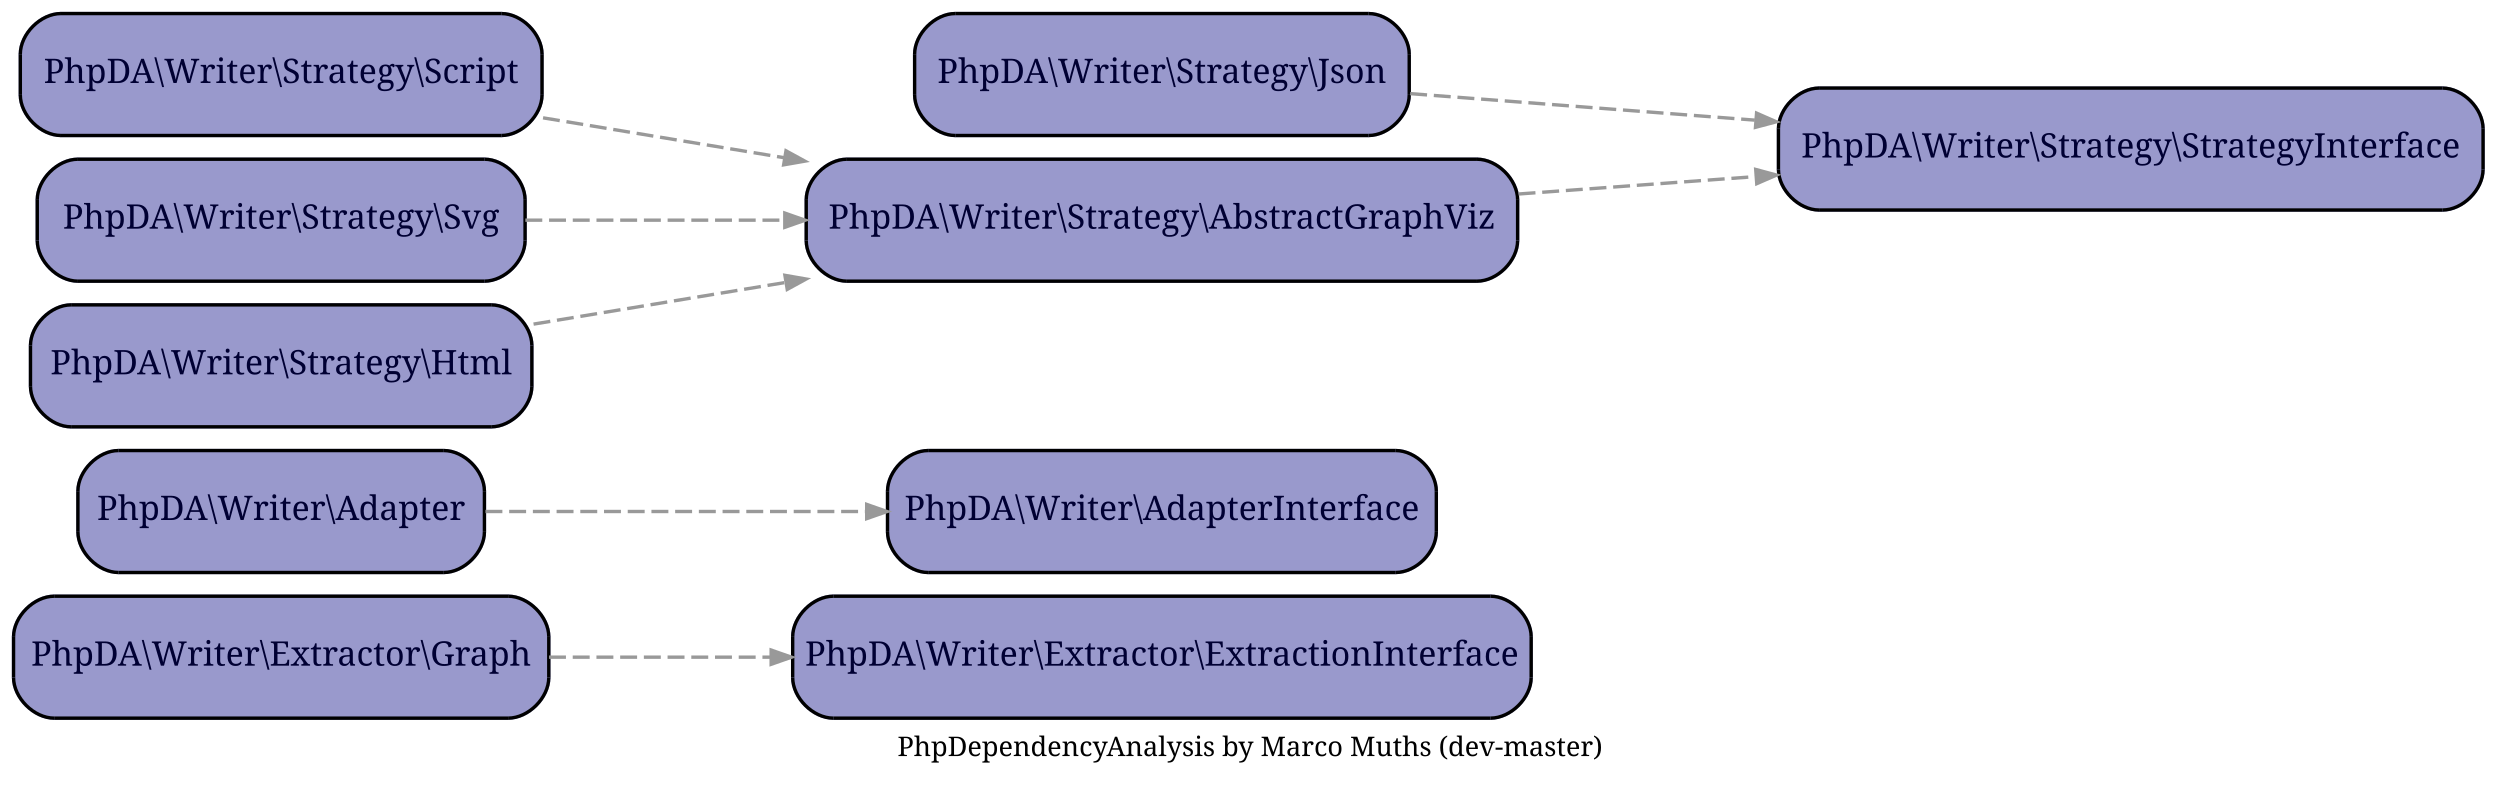
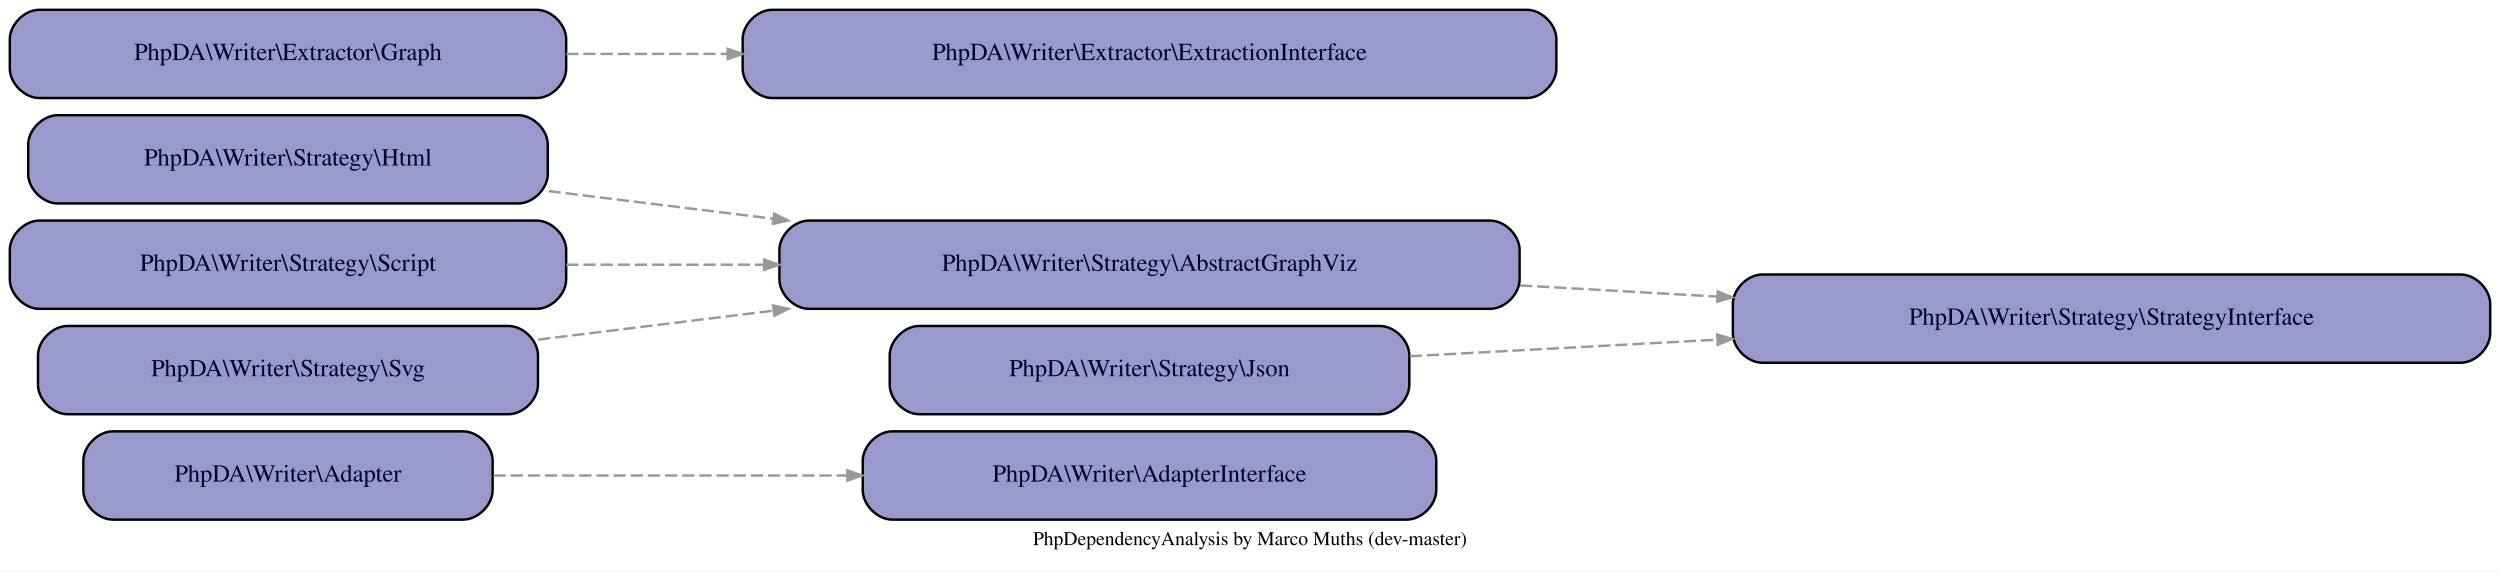
- <svg xmlns="http://www.w3.org/2000/svg" width="738pt" height="234pt" viewBox="0.00 0.00 738.00 234.00">
-   <g id="graph1" class="graph" transform="scale(1 1) rotate(0) translate(4 230)">
-     <polygon fill="white" stroke="white" points="-4,5 -4,-230 735,-230 735,5 -4,5" />
-     <text text-anchor="middle" x="365" y="-6.8" font-family="Times Roman,serif" font-size="8.00">PhpDependencyAnalysis by Marco Muths (dev-master)</text>
+ <svg xmlns="http://www.w3.org/2000/svg" width="1020pt" height="233pt" viewBox="0.00 0.00 1020.00 233.00">
+   <g id="graph0" class="graph" transform="scale(1 1) rotate(0) translate(4 229)">
+     <polygon fill="white" stroke="none" points="-4,4 -4,-229 1016,-229 1016,4 -4,4" />
+     <text text-anchor="middle" x="506" y="-6.6" font-family="Times,serif" font-size="8.00">PhpDependencyAnalysis by Marco Muths (dev-master)</text>
    <g id="node1" class="node">
-       <polygon fill="#9999cc" stroke="#9999cc" points="146,-54 12,-54 4.73695e-14,-42 2.36848e-14,-30 12,-18 146,-18 158,-30 158,-42 146,-54" />
-       <path fill="#9999cc" stroke="#9999cc" d="M12,-54C6,-54 5.92119e-14,-48 4.73695e-14,-42" />
-       <path fill="#9999cc" stroke="#9999cc" d="M2.36848e-14,-30C1.18424e-14,-24 6,-18 12,-18" />
-       <path fill="#9999cc" stroke="#9999cc" d="M146,-18C152,-18 158,-24 158,-30" />
-       <path fill="#9999cc" stroke="#9999cc" d="M158,-42C158,-48 152,-54 146,-54" />
-       <polyline fill="none" stroke="black" points="146,-54 12,-54 " />
-       <path fill="none" stroke="black" d="M12,-54C6,-54 5.92119e-14,-48 4.73695e-14,-42" />
-       <polyline fill="none" stroke="black" points="4.73695e-14,-42 2.36848e-14,-30 " />
-       <path fill="none" stroke="black" d="M2.36848e-14,-30C1.18424e-14,-24 6,-18 12,-18" />
-       <polyline fill="none" stroke="black" points="12,-18 146,-18 " />
-       <path fill="none" stroke="black" d="M146,-18C152,-18 158,-24 158,-30" />
-       <polyline fill="none" stroke="black" points="158,-30 158,-42 " />
-       <path fill="none" stroke="black" d="M158,-42C158,-48 152,-54 146,-54" />
-       <text text-anchor="middle" x="79" y="-33.5" font-family="Times Roman,serif" font-size="10.00" fill="#000033">PhpDA\Writer\Extractor\Graph</text>
+       <path fill="#9999cc" stroke="black" d="M185,-53C185,-53 42,-53 42,-53 36,-53 30,-47 30,-41 30,-41 30,-29 30,-29 30,-23 36,-17 42,-17 42,-17 185,-17 185,-17 191,-17 197,-23 197,-29 197,-29 197,-41 197,-41 197,-47 191,-53 185,-53" />
+       <text text-anchor="middle" x="113.5" y="-32.5" font-family="Times,serif" font-size="10.00" fill="#000033">PhpDA\Writer\Adapter</text>
    </g>
    <g id="node2" class="node">
-       <polygon fill="#9999cc" stroke="#9999cc" points="436,-54 242,-54 230,-42 230,-30 242,-18 436,-18 448,-30 448,-42 436,-54" />
-       <path fill="#9999cc" stroke="#9999cc" d="M242,-54C236,-54 230,-48 230,-42" />
-       <path fill="#9999cc" stroke="#9999cc" d="M230,-30C230,-24 236,-18 242,-18" />
-       <path fill="#9999cc" stroke="#9999cc" d="M436,-18C442,-18 448,-24 448,-30" />
-       <path fill="#9999cc" stroke="#9999cc" d="M448,-42C448,-48 442,-54 436,-54" />
-       <polyline fill="none" stroke="black" points="436,-54 242,-54 " />
-       <path fill="none" stroke="black" d="M242,-54C236,-54 230,-48 230,-42" />
-       <polyline fill="none" stroke="black" points="230,-42 230,-30 " />
-       <path fill="none" stroke="black" d="M230,-30C230,-24 236,-18 242,-18" />
-       <polyline fill="none" stroke="black" points="242,-18 436,-18 " />
-       <path fill="none" stroke="black" d="M436,-18C442,-18 448,-24 448,-30" />
-       <polyline fill="none" stroke="black" points="448,-30 448,-42 " />
-       <path fill="none" stroke="black" d="M448,-42C448,-48 442,-54 436,-54" />
-       <text text-anchor="middle" x="339" y="-33.5" font-family="Times Roman,serif" font-size="10.00" fill="#000033">PhpDA\Writer\Extractor\ExtractionInterface</text>
+       <path fill="#9999cc" stroke="black" d="M570,-53C570,-53 360,-53 360,-53 354,-53 348,-47 348,-41 348,-41 348,-29 348,-29 348,-23 354,-17 360,-17 360,-17 570,-17 570,-17 576,-17 582,-23 582,-29 582,-29 582,-41 582,-41 582,-47 576,-53 570,-53" />
+       <text text-anchor="middle" x="465" y="-32.5" font-family="Times,serif" font-size="10.00" fill="#000033">PhpDA\Writer\AdapterInterface</text>
+     </g>
+     <g id="edge1" class="edge">
+       <path fill="none" stroke="#999999" stroke-dasharray="5,2" d="M197.327,-35C240.398,-35 293.885,-35 341.626,-35" />
+       <polygon fill="#999999" stroke="#999999" points="341.718,-37.1 347.718,-35 341.718,-32.9 341.718,-37.1" />
+     </g>
+     <g id="node3" class="node">
+       <path fill="#9999cc" stroke="black" d="M207.5,-182C207.5,-182 19.5,-182 19.5,-182 13.5,-182 7.5,-176 7.5,-170 7.5,-170 7.5,-158 7.5,-158 7.5,-152 13.5,-146 19.5,-146 19.5,-146 207.5,-146 207.5,-146 213.5,-146 219.5,-152 219.5,-158 219.5,-158 219.5,-170 219.5,-170 219.5,-176 213.5,-182 207.5,-182" />
+       <text text-anchor="middle" x="113.5" y="-161.5" font-family="Times,serif" font-size="10.00" fill="#000033">PhpDA\Writer\Strategy\Html</text>
+     </g>
+     <g id="node4" class="node">
+       <path fill="#9999cc" stroke="black" d="M604,-139C604,-139 326,-139 326,-139 320,-139 314,-133 314,-127 314,-127 314,-115 314,-115 314,-109 320,-103 326,-103 326,-103 604,-103 604,-103 610,-103 616,-109 616,-115 616,-115 616,-127 616,-127 616,-133 610,-139 604,-139" />
+       <text text-anchor="middle" x="465" y="-118.5" font-family="Times,serif" font-size="10.00" fill="#000033">PhpDA\Writer\Strategy\AbstractGraphViz</text>
    </g>
    <g id="edge2" class="edge">
-       <path fill="none" stroke="#999999" stroke-dasharray="5,2" d="M158.068,-36C178.688,-36 201.34,-36 223.429,-36" />
-       <polygon fill="#999999" stroke="#999999" points="223.642,-38.1 229.642,-36 223.642,-33.9 223.642,-38.1" />
+       <path fill="none" stroke="#999999" stroke-dasharray="5,2" d="M219.835,-151.04C248.665,-147.493 280.505,-143.576 311.405,-139.774" />
+       <polygon fill="#999999" stroke="#999999" points="311.873,-141.833 317.571,-139.016 311.36,-137.664 311.873,-141.833" />
    </g>
-     <g id="node3" class="node">
-       <polygon fill="#9999cc" stroke="#9999cc" points="408,-97 270,-97 258,-85 258,-73 270,-61 408,-61 420,-73 420,-85 408,-97" />
-       <path fill="#9999cc" stroke="#9999cc" d="M270,-97C264,-97 258,-91 258,-85" />
-       <path fill="#9999cc" stroke="#9999cc" d="M258,-73C258,-67 264,-61 270,-61" />
-       <path fill="#9999cc" stroke="#9999cc" d="M408,-61C414,-61 420,-67 420,-73" />
-       <path fill="#9999cc" stroke="#9999cc" d="M420,-85C420,-91 414,-97 408,-97" />
-       <polyline fill="none" stroke="black" points="408,-97 270,-97 " />
-       <path fill="none" stroke="black" d="M270,-97C264,-97 258,-91 258,-85" />
-       <polyline fill="none" stroke="black" points="258,-85 258,-73 " />
-       <path fill="none" stroke="black" d="M258,-73C258,-67 264,-61 270,-61" />
-       <polyline fill="none" stroke="black" points="270,-61 408,-61 " />
-       <path fill="none" stroke="black" d="M408,-61C414,-61 420,-67 420,-73" />
-       <polyline fill="none" stroke="black" points="420,-73 420,-85 " />
-       <path fill="none" stroke="black" d="M420,-85C420,-91 414,-97 408,-97" />
-       <text text-anchor="middle" x="339" y="-76.5" font-family="Times Roman,serif" font-size="10.00" fill="#000033">PhpDA\Writer\AdapterInterface</text>
+     <g id="node5" class="node">
+       <path fill="#9999cc" stroke="black" d="M1000,-117C1000,-117 715,-117 715,-117 709,-117 703,-111 703,-105 703,-105 703,-93 703,-93 703,-87 709,-81 715,-81 715,-81 1000,-81 1000,-81 1006,-81 1012,-87 1012,-93 1012,-93 1012,-105 1012,-105 1012,-111 1006,-117 1000,-117" />
+       <text text-anchor="middle" x="857.5" y="-96.5" font-family="Times,serif" font-size="10.00" fill="#000033">PhpDA\Writer\Strategy\StrategyInterface</text>
    </g>
-     <g id="node4" class="node">
-       <polygon fill="#9999cc" stroke="#9999cc" points="127,-97 31,-97 19,-85 19,-73 31,-61 127,-61 139,-73 139,-85 127,-97" />
-       <path fill="#9999cc" stroke="#9999cc" d="M31,-97C25,-97 19,-91 19,-85" />
-       <path fill="#9999cc" stroke="#9999cc" d="M19,-73C19,-67 25,-61 31,-61" />
-       <path fill="#9999cc" stroke="#9999cc" d="M127,-61C133,-61 139,-67 139,-73" />
-       <path fill="#9999cc" stroke="#9999cc" d="M139,-85C139,-91 133,-97 127,-97" />
-       <polyline fill="none" stroke="black" points="127,-97 31,-97 " />
-       <path fill="none" stroke="black" d="M31,-97C25,-97 19,-91 19,-85" />
-       <polyline fill="none" stroke="black" points="19,-85 19,-73 " />
-       <path fill="none" stroke="black" d="M19,-73C19,-67 25,-61 31,-61" />
-       <polyline fill="none" stroke="black" points="31,-61 127,-61 " />
-       <path fill="none" stroke="black" d="M127,-61C133,-61 139,-67 139,-73" />
-       <polyline fill="none" stroke="black" points="139,-73 139,-85 " />
-       <path fill="none" stroke="black" d="M139,-85C139,-91 133,-97 127,-97" />
-       <text text-anchor="middle" x="79" y="-76.5" font-family="Times Roman,serif" font-size="10.00" fill="#000033">PhpDA\Writer\Adapter</text>
+     <g id="edge3" class="edge">
+       <path fill="none" stroke="#999999" stroke-dasharray="5,2" d="M616.14,-112.541C642.521,-111.055 670.064,-109.503 696.696,-108.003" />
+       <polygon fill="#999999" stroke="#999999" points="696.85,-110.098 702.722,-107.664 696.614,-105.904 696.85,-110.098" />
+     </g>
+     <g id="node6" class="node">
+       <path fill="#9999cc" stroke="black" d="M559,-96C559,-96 371,-96 371,-96 365,-96 359,-90 359,-84 359,-84 359,-72 359,-72 359,-66 365,-60 371,-60 371,-60 559,-60 559,-60 565,-60 571,-66 571,-72 571,-72 571,-84 571,-84 571,-90 565,-96 559,-96" />
+       <text text-anchor="middle" x="465" y="-75.5" font-family="Times,serif" font-size="10.00" fill="#000033">PhpDA\Writer\Strategy\Json</text>
    </g>
    <g id="edge4" class="edge">
-       <path fill="none" stroke="#999999" stroke-dasharray="5,2" d="M139.303,-79C172.628,-79 214.629,-79 251.503,-79" />
-       <polygon fill="#999999" stroke="#999999" points="251.848,-81.1 257.848,-79 251.848,-76.9 251.848,-81.1" />
+       <path fill="none" stroke="#999999" stroke-dasharray="5,2" d="M571.161,-83.655C609.701,-85.728 654.24,-88.123 696.499,-90.396" />
+       <polygon fill="#999999" stroke="#999999" points="696.613,-92.505 702.717,-90.73 696.838,-88.311 696.613,-92.505" />
    </g>
-     <g id="node5" class="node">
-       <polygon fill="#9999cc" stroke="#9999cc" points="432,-183 246,-183 234,-171 234,-159 246,-147 432,-147 444,-159 444,-171 432,-183" />
-       <path fill="#9999cc" stroke="#9999cc" d="M246,-183C240,-183 234,-177 234,-171" />
-       <path fill="#9999cc" stroke="#9999cc" d="M234,-159C234,-153 240,-147 246,-147" />
-       <path fill="#9999cc" stroke="#9999cc" d="M432,-147C438,-147 444,-153 444,-159" />
-       <path fill="#9999cc" stroke="#9999cc" d="M444,-171C444,-177 438,-183 432,-183" />
-       <polyline fill="none" stroke="black" points="432,-183 246,-183 " />
-       <path fill="none" stroke="black" d="M246,-183C240,-183 234,-177 234,-171" />
-       <polyline fill="none" stroke="black" points="234,-171 234,-159 " />
-       <path fill="none" stroke="black" d="M234,-159C234,-153 240,-147 246,-147" />
-       <polyline fill="none" stroke="black" points="246,-147 432,-147 " />
-       <path fill="none" stroke="black" d="M432,-147C438,-147 444,-153 444,-159" />
-       <polyline fill="none" stroke="black" points="444,-159 444,-171 " />
-       <path fill="none" stroke="black" d="M444,-171C444,-177 438,-183 432,-183" />
-       <text text-anchor="middle" x="339" y="-162.5" font-family="Times Roman,serif" font-size="10.00" fill="#000033">PhpDA\Writer\Strategy\AbstractGraphViz</text>
+     <g id="node7" class="node">
+       <path fill="#9999cc" stroke="black" d="M215,-139C215,-139 12,-139 12,-139 6,-139 0,-133 0,-127 0,-127 0,-115 0,-115 0,-109 6,-103 12,-103 12,-103 215,-103 215,-103 221,-103 227,-109 227,-115 227,-115 227,-127 227,-127 227,-133 221,-139 215,-139" />
+       <text text-anchor="middle" x="113.5" y="-118.5" font-family="Times,serif" font-size="10.00" fill="#000033">PhpDA\Writer\Strategy\Script</text>
    </g>
-     <g id="node6" class="node">
-       <polygon fill="#9999cc" stroke="#9999cc" points="717,-204 533,-204 521,-192 521,-180 533,-168 717,-168 729,-180 729,-192 717,-204" />
-       <path fill="#9999cc" stroke="#9999cc" d="M533,-204C527,-204 521,-198 521,-192" />
-       <path fill="#9999cc" stroke="#9999cc" d="M521,-180C521,-174 527,-168 533,-168" />
-       <path fill="#9999cc" stroke="#9999cc" d="M717,-168C723,-168 729,-174 729,-180" />
-       <path fill="#9999cc" stroke="#9999cc" d="M729,-192C729,-198 723,-204 717,-204" />
-       <polyline fill="none" stroke="black" points="717,-204 533,-204 " />
-       <path fill="none" stroke="black" d="M533,-204C527,-204 521,-198 521,-192" />
-       <polyline fill="none" stroke="black" points="521,-192 521,-180 " />
-       <path fill="none" stroke="black" d="M521,-180C521,-174 527,-168 533,-168" />
-       <polyline fill="none" stroke="black" points="533,-168 717,-168 " />
-       <path fill="none" stroke="black" d="M717,-168C723,-168 729,-174 729,-180" />
-       <polyline fill="none" stroke="black" points="729,-180 729,-192 " />
-       <path fill="none" stroke="black" d="M729,-192C729,-198 723,-204 717,-204" />
-       <text text-anchor="middle" x="625" y="-183.5" font-family="Times Roman,serif" font-size="10.00" fill="#000033">PhpDA\Writer\Strategy\StrategyInterface</text>
+     <g id="edge5" class="edge">
+       <path fill="none" stroke="#999999" stroke-dasharray="5,2" d="M227.008,-121C252.702,-121 280.462,-121 307.623,-121" />
+       <polygon fill="#999999" stroke="#999999" points="307.774,-123.1 313.774,-121 307.774,-118.9 307.774,-123.1" />
+     </g>
+     <g id="node8" class="node">
+       <path fill="#9999cc" stroke="black" d="M203.5,-96C203.5,-96 23.5,-96 23.5,-96 17.5,-96 11.5,-90 11.5,-84 11.5,-84 11.5,-72 11.5,-72 11.5,-66 17.5,-60 23.5,-60 23.5,-60 203.5,-60 203.5,-60 209.5,-60 215.5,-66 215.5,-72 215.5,-72 215.5,-84 215.5,-84 215.5,-90 209.5,-96 203.5,-96" />
+       <text text-anchor="middle" x="113.5" y="-75.5" font-family="Times,serif" font-size="10.00" fill="#000033">PhpDA\Writer\Strategy\Svg</text>
    </g>
    <g id="edge6" class="edge">
-       <path fill="none" stroke="#999999" stroke-dasharray="5,2" d="M444.277,-172.73C467.086,-174.405 491.273,-176.181 514.284,-177.87" />
-       <polygon fill="#999999" stroke="#999999" points="514.285,-179.976 520.423,-178.321 514.593,-175.787 514.285,-179.976" />
-     </g>
-     <g id="node7" class="node">
-       <polygon fill="#9999cc" stroke="#9999cc" points="144,-226 14,-226 2,-214 2,-202 14,-190 144,-190 156,-202 156,-214 144,-226" />
-       <path fill="#9999cc" stroke="#9999cc" d="M14,-226C8,-226 2,-220 2,-214" />
-       <path fill="#9999cc" stroke="#9999cc" d="M2,-202C2,-196 8,-190 14,-190" />
-       <path fill="#9999cc" stroke="#9999cc" d="M144,-190C150,-190 156,-196 156,-202" />
-       <path fill="#9999cc" stroke="#9999cc" d="M156,-214C156,-220 150,-226 144,-226" />
-       <polyline fill="none" stroke="black" points="144,-226 14,-226 " />
-       <path fill="none" stroke="black" d="M14,-226C8,-226 2,-220 2,-214" />
-       <polyline fill="none" stroke="black" points="2,-214 2,-202 " />
-       <path fill="none" stroke="black" d="M2,-202C2,-196 8,-190 14,-190" />
-       <polyline fill="none" stroke="black" points="14,-190 144,-190 " />
-       <path fill="none" stroke="black" d="M144,-190C150,-190 156,-196 156,-202" />
-       <polyline fill="none" stroke="black" points="156,-202 156,-214 " />
-       <path fill="none" stroke="black" d="M156,-214C156,-220 150,-226 144,-226" />
-       <text text-anchor="middle" x="79" y="-205.5" font-family="Times Roman,serif" font-size="10.00" fill="#000033">PhpDA\Writer\Strategy\Script</text>
-     </g>
-     <g id="edge8" class="edge">
-       <path fill="none" stroke="#999999" stroke-dasharray="5,2" d="M156.305,-195.215C178.66,-191.518 203.517,-187.407 227.516,-183.438" />
-       <polygon fill="#999999" stroke="#999999" points="228.02,-185.483 233.597,-182.432 227.334,-181.339 228.02,-185.483" />
-     </g>
-     <g id="node8" class="node">
-       <polygon fill="#9999cc" stroke="#9999cc" points="139,-183 19,-183 7,-171 7,-159 19,-147 139,-147 151,-159 151,-171 139,-183" />
-       <path fill="#9999cc" stroke="#9999cc" d="M19,-183C13,-183 7,-177 7,-171" />
-       <path fill="#9999cc" stroke="#9999cc" d="M7,-159C7,-153 13,-147 19,-147" />
-       <path fill="#9999cc" stroke="#9999cc" d="M139,-147C145,-147 151,-153 151,-159" />
-       <path fill="#9999cc" stroke="#9999cc" d="M151,-171C151,-177 145,-183 139,-183" />
-       <polyline fill="none" stroke="black" points="139,-183 19,-183 " />
-       <path fill="none" stroke="black" d="M19,-183C13,-183 7,-177 7,-171" />
-       <polyline fill="none" stroke="black" points="7,-171 7,-159 " />
-       <path fill="none" stroke="black" d="M7,-159C7,-153 13,-147 19,-147" />
-       <polyline fill="none" stroke="black" points="19,-147 139,-147 " />
-       <path fill="none" stroke="black" d="M139,-147C145,-147 151,-153 151,-159" />
-       <polyline fill="none" stroke="black" points="151,-159 151,-171 " />
-       <path fill="none" stroke="black" d="M151,-171C151,-177 145,-183 139,-183" />
-       <text text-anchor="middle" x="79" y="-162.5" font-family="Times Roman,serif" font-size="10.00" fill="#000033">PhpDA\Writer\Strategy\Svg</text>
-     </g>
-     <g id="edge10" class="edge">
-       <path fill="none" stroke="#999999" stroke-dasharray="5,2" d="M151.079,-165C174.731,-165 201.599,-165 227.47,-165" />
-       <polygon fill="#999999" stroke="#999999" points="227.671,-167.1 233.671,-165 227.671,-162.9 227.671,-167.1" />
+       <path fill="none" stroke="#999999" stroke-dasharray="5,2" d="M215.59,-90.437C245.577,-94.127 279.106,-98.252 311.588,-102.248" />
+       <polygon fill="#999999" stroke="#999999" points="311.428,-104.344 317.64,-102.993 311.941,-100.176 311.428,-104.344" />
    </g>
    <g id="node9" class="node">
-       <polygon fill="#9999cc" stroke="#9999cc" points="141,-140 17,-140 5,-128 5,-116 17,-104 141,-104 153,-116 153,-128 141,-140" />
-       <path fill="#9999cc" stroke="#9999cc" d="M17,-140C11,-140 5,-134 5,-128" />
-       <path fill="#9999cc" stroke="#9999cc" d="M5,-116C5,-110 11,-104 17,-104" />
-       <path fill="#9999cc" stroke="#9999cc" d="M141,-104C147,-104 153,-110 153,-116" />
-       <path fill="#9999cc" stroke="#9999cc" d="M153,-128C153,-134 147,-140 141,-140" />
-       <polyline fill="none" stroke="black" points="141,-140 17,-140 " />
-       <path fill="none" stroke="black" d="M17,-140C11,-140 5,-134 5,-128" />
-       <polyline fill="none" stroke="black" points="5,-128 5,-116 " />
-       <path fill="none" stroke="black" d="M5,-116C5,-110 11,-104 17,-104" />
-       <polyline fill="none" stroke="black" points="17,-104 141,-104 " />
-       <path fill="none" stroke="black" d="M141,-104C147,-104 153,-110 153,-116" />
-       <polyline fill="none" stroke="black" points="153,-116 153,-128 " />
-       <path fill="none" stroke="black" d="M153,-128C153,-134 147,-140 141,-140" />
-       <text text-anchor="middle" x="79" y="-119.5" font-family="Times Roman,serif" font-size="10.00" fill="#000033">PhpDA\Writer\Strategy\Html</text>
-     </g>
-     <g id="edge12" class="edge">
-       <path fill="none" stroke="#999999" stroke-dasharray="5,2" d="M153.506,-134.322C176.705,-138.159 202.808,-142.476 227.945,-146.633" />
-       <polygon fill="#999999" stroke="#999999" points="227.707,-148.722 233.97,-147.63 228.393,-144.579 227.707,-148.722" />
+       <path fill="#9999cc" stroke="black" d="M215,-225C215,-225 12,-225 12,-225 6,-225 0,-219 0,-213 0,-213 0,-201 0,-201 0,-195 6,-189 12,-189 12,-189 215,-189 215,-189 221,-189 227,-195 227,-201 227,-201 227,-213 227,-213 227,-219 221,-225 215,-225" />
+       <text text-anchor="middle" x="113.5" y="-204.5" font-family="Times,serif" font-size="10.00" fill="#000033">PhpDA\Writer\Extractor\Graph</text>
    </g>
    <g id="node10" class="node">
-       <polygon fill="#9999cc" stroke="#9999cc" points="400,-226 278,-226 266,-214 266,-202 278,-190 400,-190 412,-202 412,-214 400,-226" />
-       <path fill="#9999cc" stroke="#9999cc" d="M278,-226C272,-226 266,-220 266,-214" />
-       <path fill="#9999cc" stroke="#9999cc" d="M266,-202C266,-196 272,-190 278,-190" />
-       <path fill="#9999cc" stroke="#9999cc" d="M400,-190C406,-190 412,-196 412,-202" />
-       <path fill="#9999cc" stroke="#9999cc" d="M412,-214C412,-220 406,-226 400,-226" />
-       <polyline fill="none" stroke="black" points="400,-226 278,-226 " />
-       <path fill="none" stroke="black" d="M278,-226C272,-226 266,-220 266,-214" />
-       <polyline fill="none" stroke="black" points="266,-214 266,-202 " />
-       <path fill="none" stroke="black" d="M266,-202C266,-196 272,-190 278,-190" />
-       <polyline fill="none" stroke="black" points="278,-190 400,-190 " />
-       <path fill="none" stroke="black" d="M400,-190C406,-190 412,-196 412,-202" />
-       <polyline fill="none" stroke="black" points="412,-202 412,-214 " />
-       <path fill="none" stroke="black" d="M412,-214C412,-220 406,-226 400,-226" />
-       <text text-anchor="middle" x="339" y="-205.5" font-family="Times Roman,serif" font-size="10.00" fill="#000033">PhpDA\Writer\Strategy\Json</text>
+       <path fill="#9999cc" stroke="black" d="M619,-225C619,-225 311,-225 311,-225 305,-225 299,-219 299,-213 299,-213 299,-201 299,-201 299,-195 305,-189 311,-189 311,-189 619,-189 619,-189 625,-189 631,-195 631,-201 631,-201 631,-213 631,-213 631,-219 625,-225 619,-225" />
+       <text text-anchor="middle" x="465" y="-204.5" font-family="Times,serif" font-size="10.00" fill="#000033">PhpDA\Writer\Extractor\ExtractionInterface</text>
    </g>
-     <g id="edge14" class="edge">
-       <path fill="none" stroke="#999999" stroke-dasharray="5,2" d="M412.281,-202.363C443.208,-199.984 479.896,-197.162 514.02,-194.537" />
-       <polygon fill="#999999" stroke="#999999" points="514.538,-196.603 520.36,-194.049 514.216,-192.416 514.538,-196.603" />
+     <g id="edge7" class="edge">
+       <path fill="none" stroke="#999999" stroke-dasharray="5,2" d="M227.008,-207C247.984,-207 270.337,-207 292.616,-207" />
+       <polygon fill="#999999" stroke="#999999" points="292.897,-209.1 298.897,-207 292.897,-204.9 292.897,-209.1" />
    </g>
  </g>
</svg>
